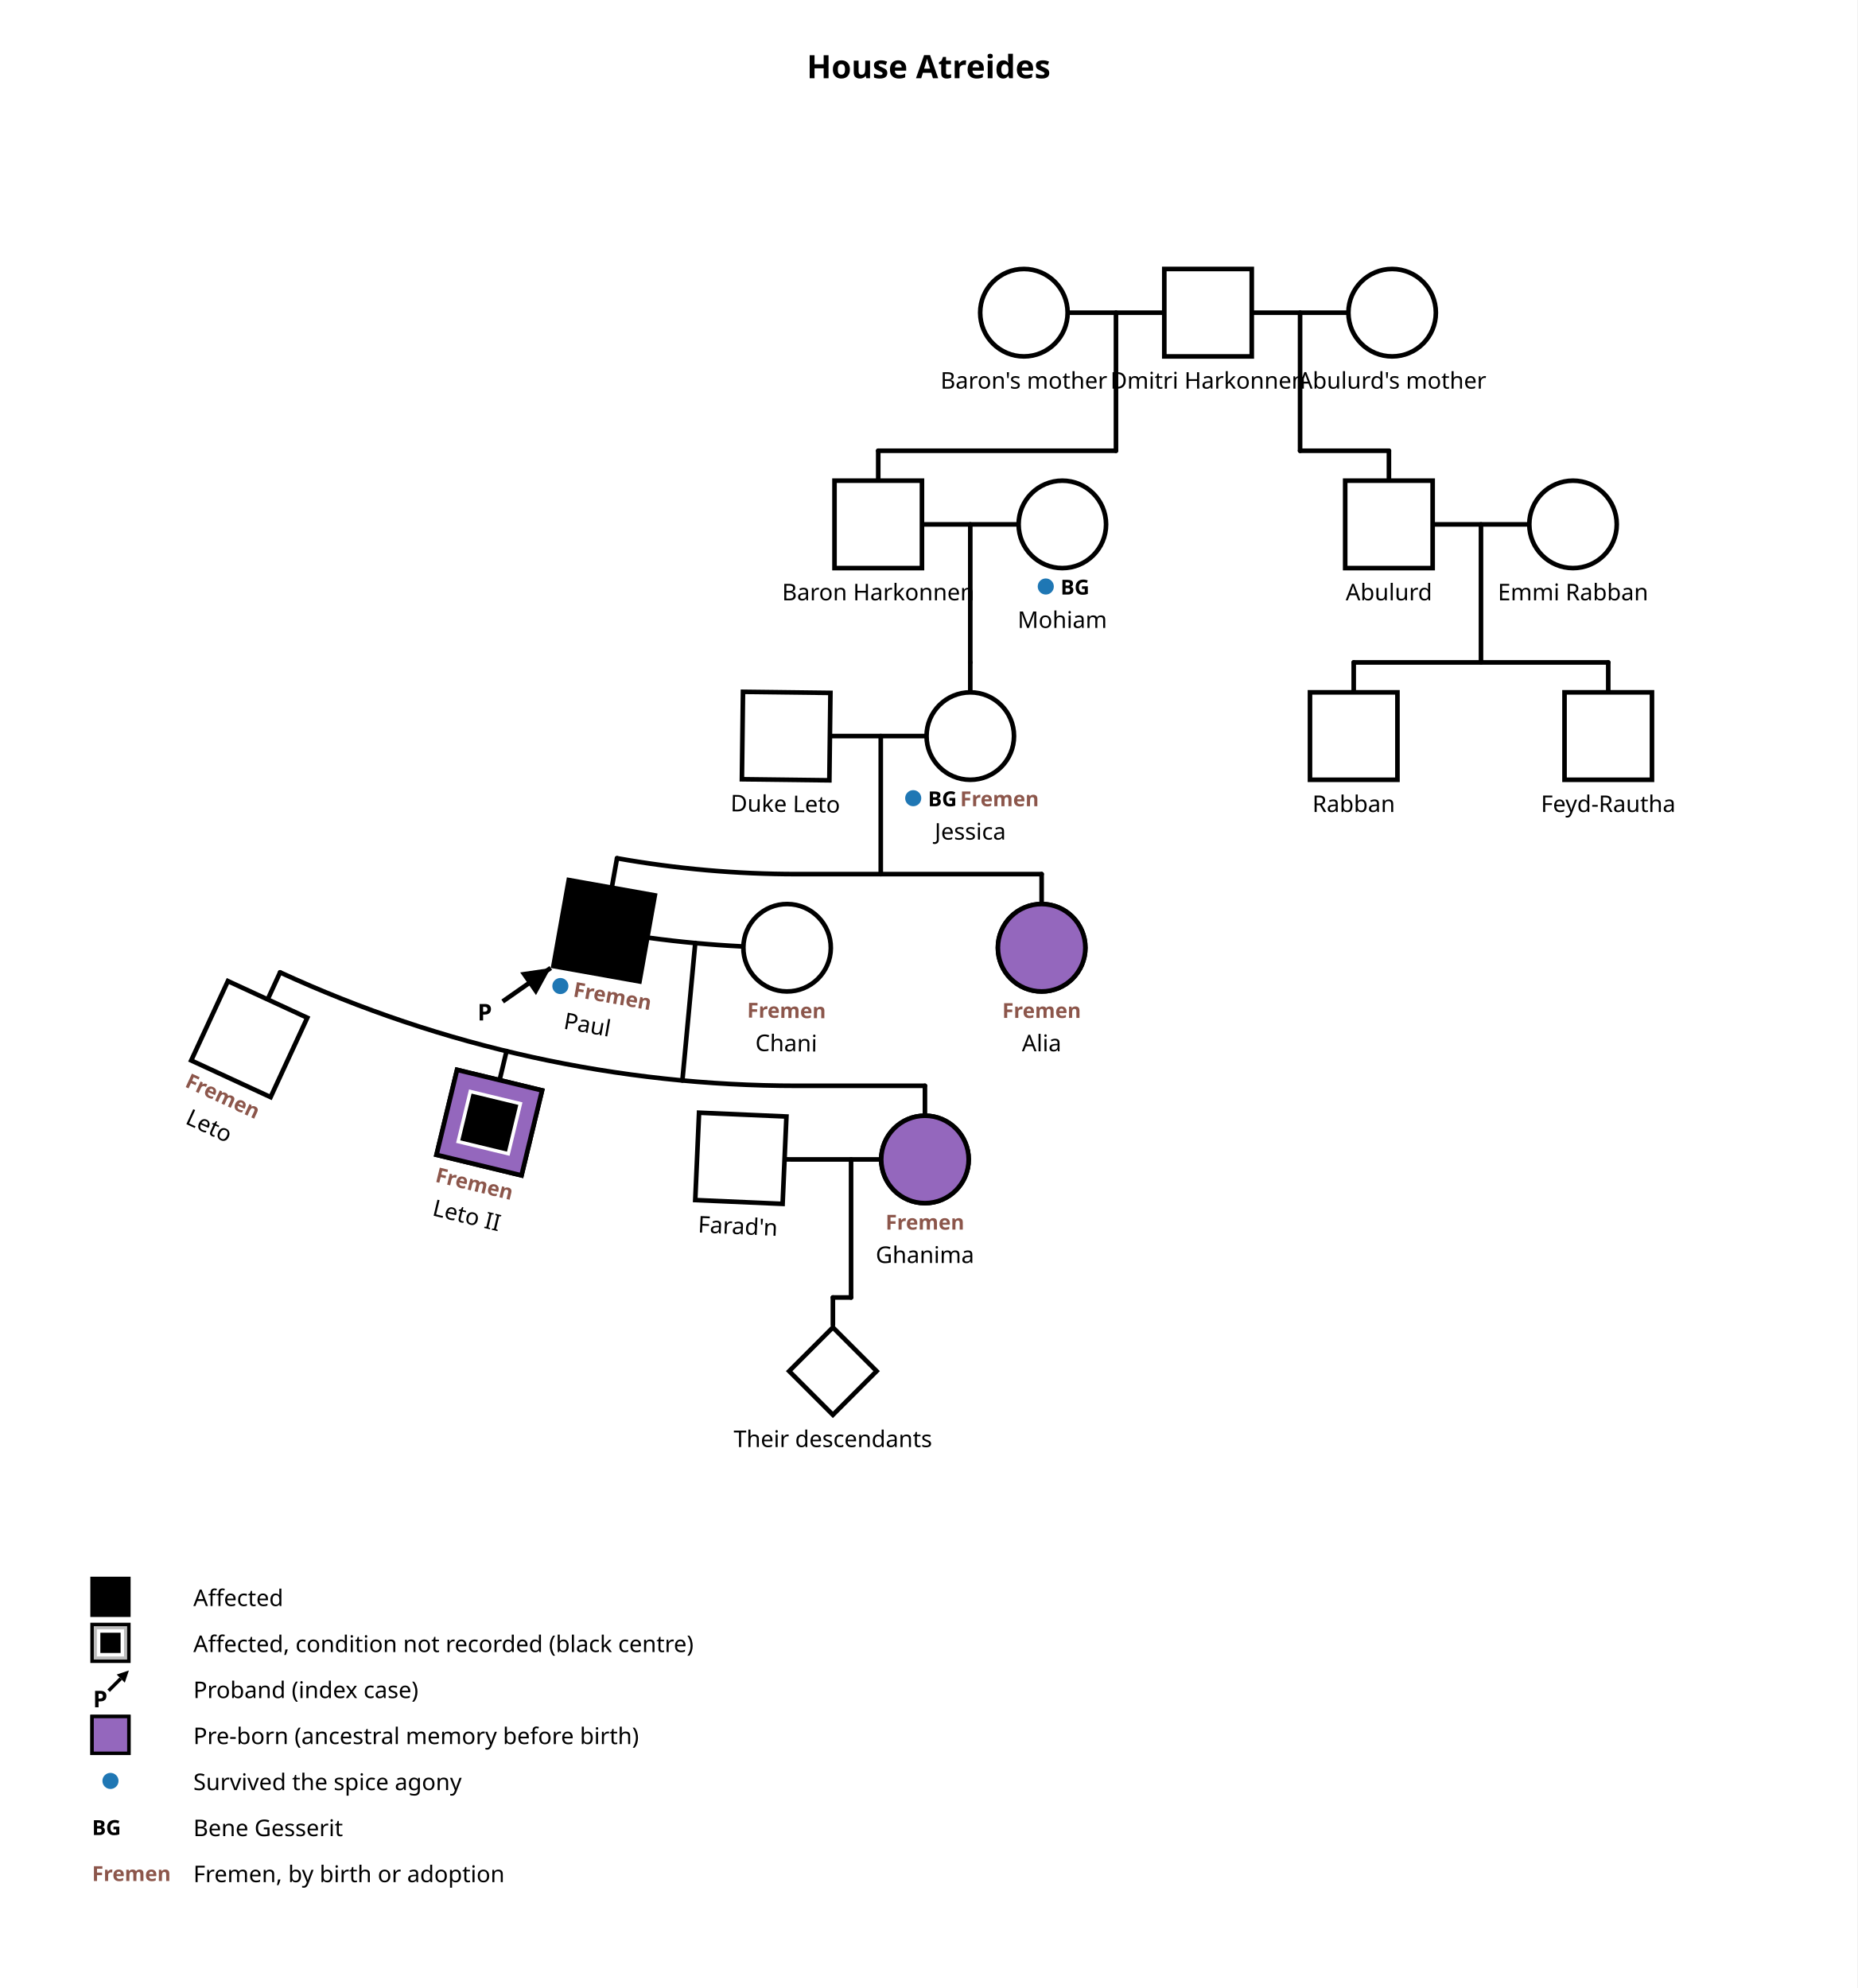
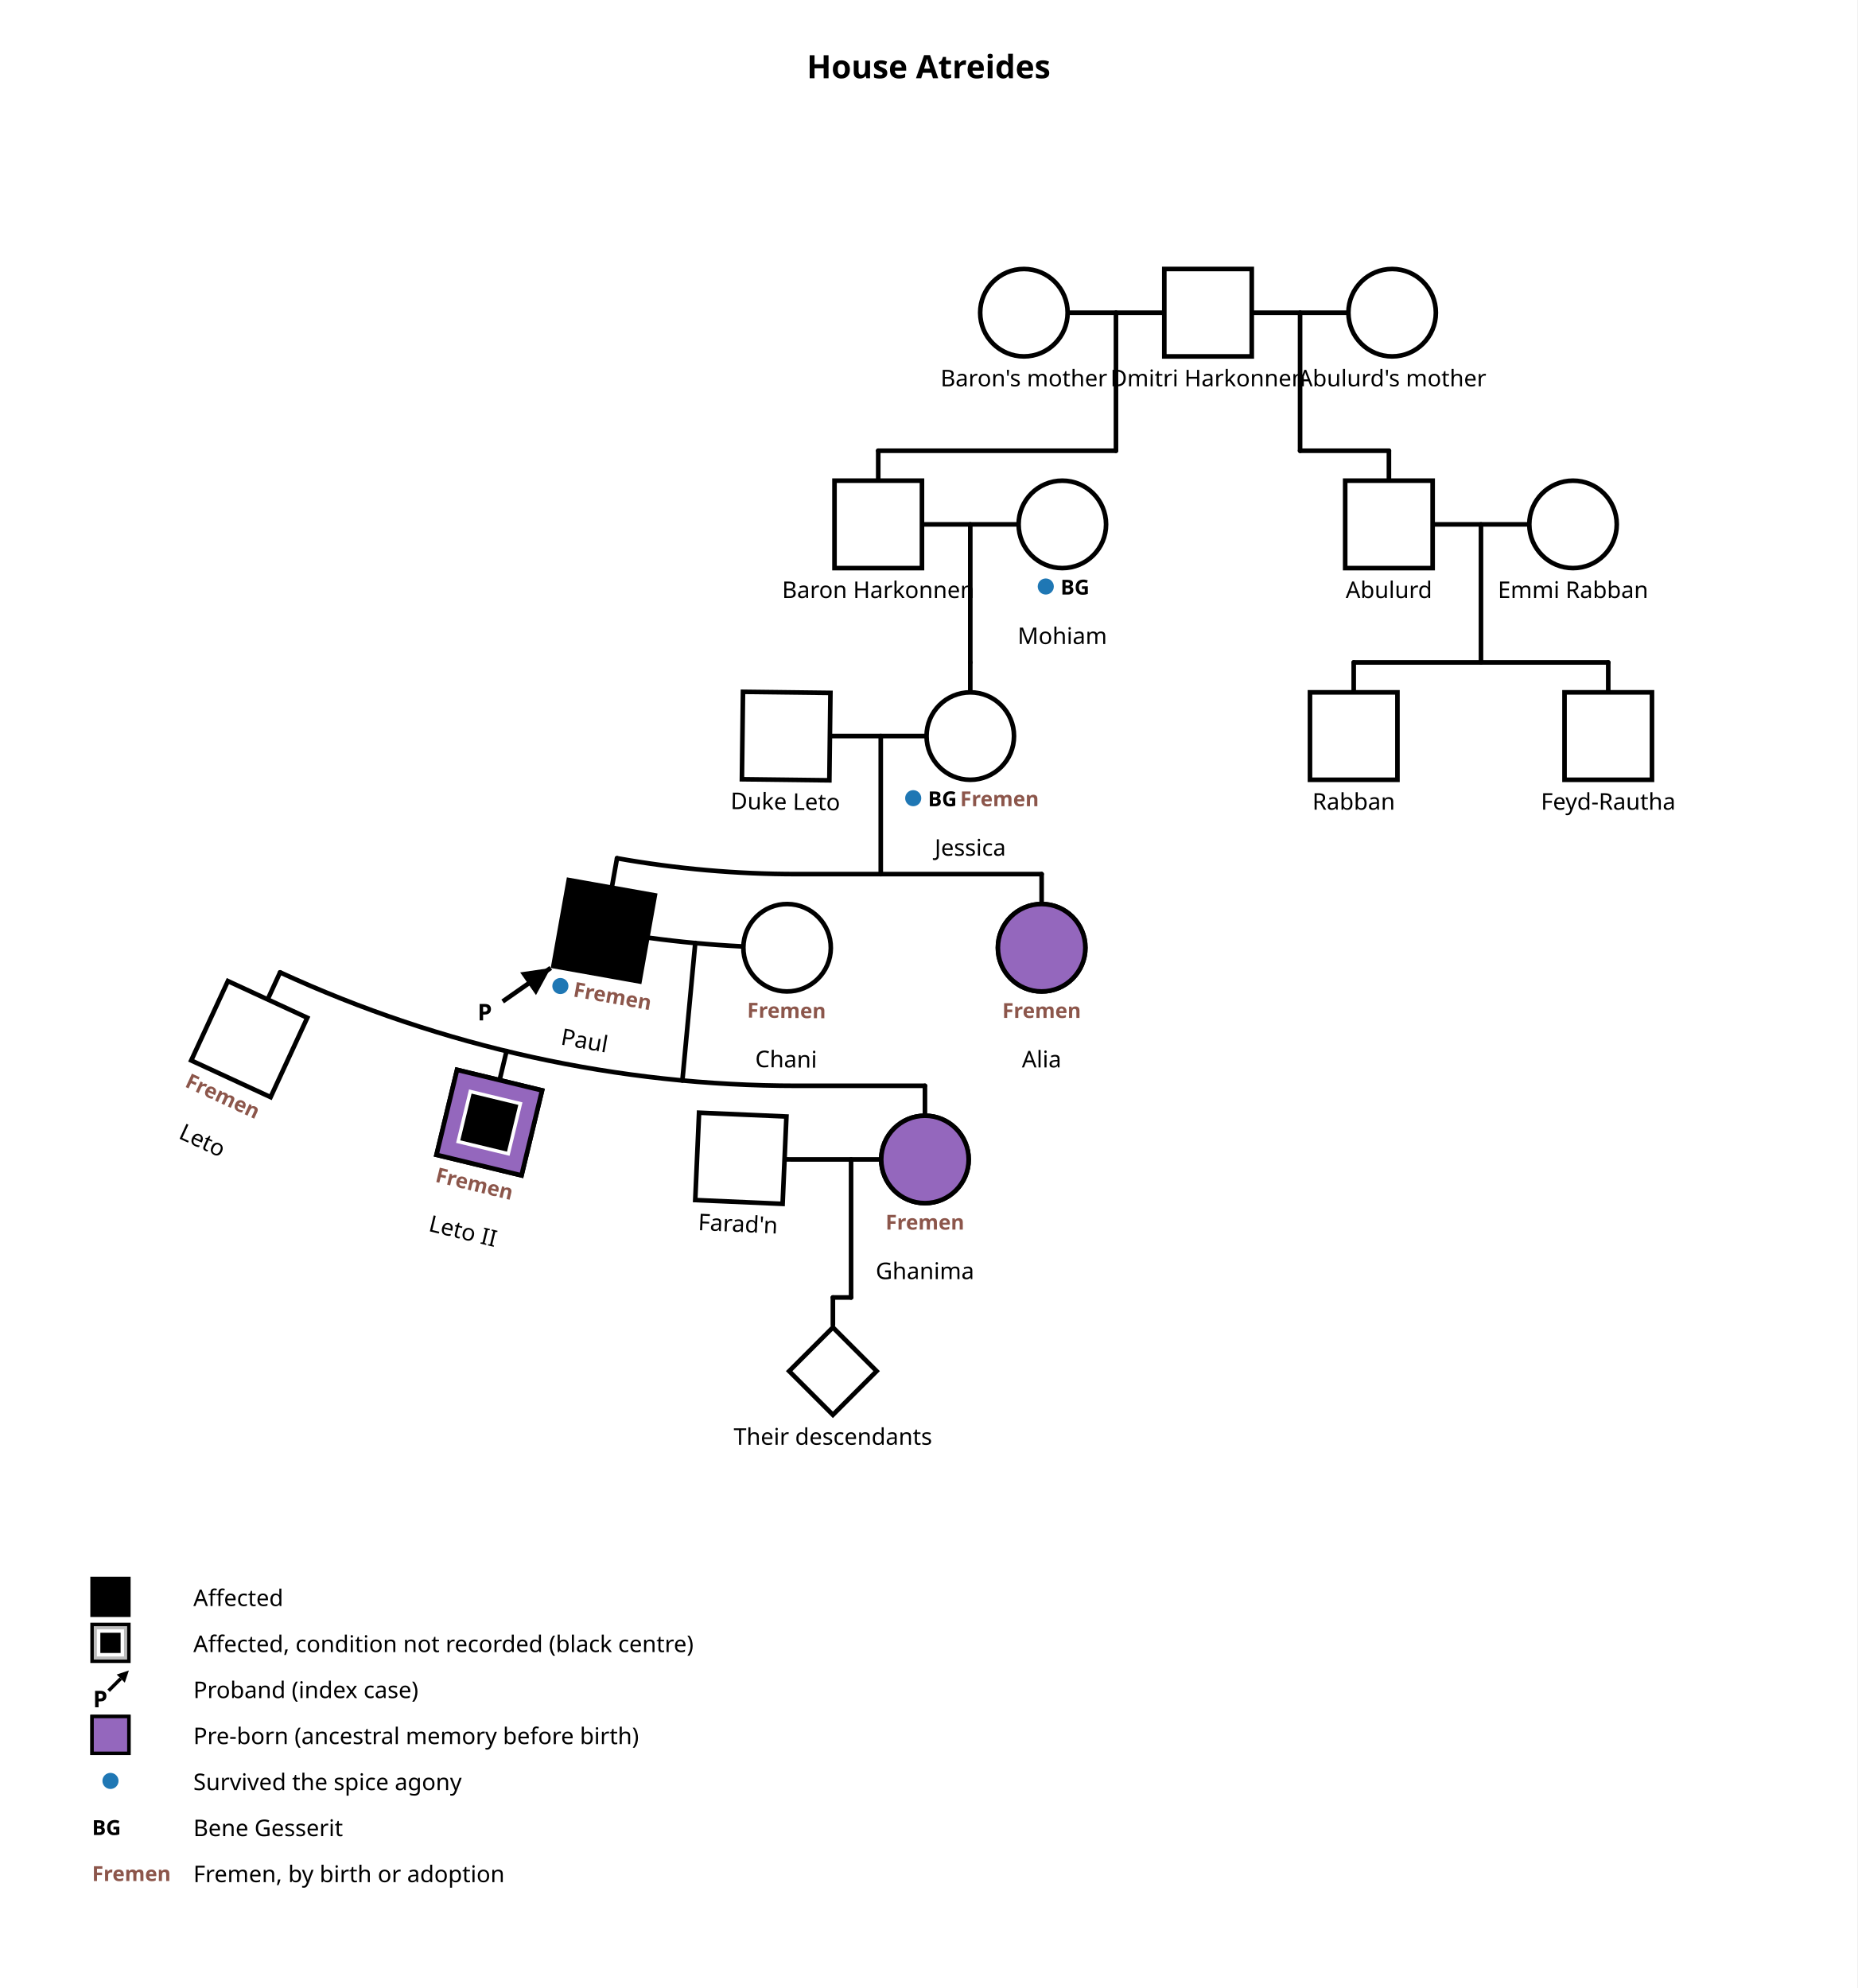
<svg xmlns="http://www.w3.org/2000/svg" width="807" height="864" viewBox="0 0 807 864">
  <defs>
    <marker id="proband-arrowhead" markerWidth="6" markerHeight="6" refX="6" refY="3" orient="auto">
      <path d="M 0 0 L 6 3 L 0 6 Z" fill="black" />
    </marker>
  </defs>
  <rect width="807" height="864" fill="white" />
-   <text class="chart-title" x="403.5" y="34" text-anchor="middle" font-family="sans-serif" font-size="14" font-weight="bold" fill="black">House Atreides</text>
+   <g class="chart-title">
+     <text x="403.5" y="34" text-anchor="middle" font-family="sans-serif" font-size="14" font-weight="bold" fill="black" style="user-select:none">House Atreides</text>
+   </g>
  <g transform="translate(524.9 -64.1)">
    <path d="M -80 200 L 0 200" fill="none" stroke="black" stroke-width="2" stroke-linecap="round" />
    <line x1="-40" y1="200" x2="-40" y2="260" fill="none" stroke="black" stroke-width="2" stroke-linecap="round" />
    <path d="M -143.3 260 L -40 260" fill="none" stroke="black" stroke-width="2" stroke-linecap="round" />
    <line x1="-143.3" y1="260" x2="-143.3" y2="272" fill="none" stroke="black" stroke-width="2" stroke-linecap="round" />
    <path d="M 0 200 L 80 200" fill="none" stroke="black" stroke-width="2" stroke-linecap="round" />
    <line x1="40" y1="200" x2="40" y2="260" fill="none" stroke="black" stroke-width="2" stroke-linecap="round" />
    <path d="M 40 260 L 78.6 260" fill="none" stroke="black" stroke-width="2" stroke-linecap="round" />
    <line x1="78.6" y1="260" x2="78.6" y2="272" fill="none" stroke="black" stroke-width="2" stroke-linecap="round" />
    <path d="M 78.6 292 L 158.6 292" fill="none" stroke="black" stroke-width="2" stroke-linecap="round" />
    <line x1="118.6" y1="292" x2="118.6" y2="352" fill="none" stroke="black" stroke-width="2" stroke-linecap="round" />
    <path d="M 63.3 352 L 173.9 352" fill="none" stroke="black" stroke-width="2" stroke-linecap="round" />
    <line x1="63.3" y1="352" x2="63.3" y2="364" fill="none" stroke="black" stroke-width="2" stroke-linecap="round" />
    <line x1="173.9" y1="352" x2="173.9" y2="364" fill="none" stroke="black" stroke-width="2" stroke-linecap="round" />
    <path d="M -143.3 292 L -63.3 292" fill="none" stroke="black" stroke-width="2" stroke-linecap="round" />
    <line x1="-103.3" y1="292" x2="-103.3" y2="352" fill="none" stroke="black" stroke-width="2" stroke-linecap="round" />
    <line x1="-103.3" y1="352" x2="-103.3" y2="364" fill="none" stroke="black" stroke-width="2" stroke-linecap="round" />
    <path d="M -183.3 384 A 384 384 0 0 0 -178.6 384 L -103.3 384" fill="none" stroke="black" stroke-width="2" stroke-linecap="round" />
    <line x1="-142.2" y1="384" x2="-142.2" y2="444" fill="none" stroke="black" stroke-width="2" stroke-linecap="round" />
    <path d="M -256.8 437.1 A 444 444 0 0 0 -178.6 444 L -72.3 444" fill="none" stroke="black" stroke-width="2" stroke-linecap="round" />
    <line x1="-256.8" y1="437.1" x2="-258.9" y2="448.9" fill="none" stroke="black" stroke-width="2" stroke-linecap="round" />
    <line x1="-72.3" y1="444" x2="-72.3" y2="456" fill="none" stroke="black" stroke-width="2" stroke-linecap="round" />
    <path d="M -262.4 468.6 A 476 476 0 0 0 -182.9 476" fill="none" stroke="black" stroke-width="2" stroke-linecap="round" />
    <line x1="-222.8" y1="473.9" x2="-228.4" y2="533.7" fill="none" stroke="black" stroke-width="2" stroke-linecap="round" />
    <path d="M -403.2 486.7 A 536 536 0 0 0 -178.6 536 L -123 536" fill="none" stroke="black" stroke-width="2" stroke-linecap="round" />
    <line x1="-403.2" y1="486.7" x2="-408.2" y2="497.6" fill="none" stroke="black" stroke-width="2" stroke-linecap="round" />
    <line x1="-304.8" y1="520.9" x2="-307.6" y2="532.6" fill="none" stroke="black" stroke-width="2" stroke-linecap="round" />
    <line x1="-123" y1="536" x2="-123" y2="548" fill="none" stroke="black" stroke-width="2" stroke-linecap="round" />
    <path d="M -203 567.5 A 568 568 0 0 0 -178.6 568 L -123 568" fill="none" stroke="black" stroke-width="2" stroke-linecap="round" />
    <line x1="-155.1" y1="568" x2="-155.1" y2="628" fill="none" stroke="black" stroke-width="2" stroke-linecap="round" />
    <path d="M -163 628 L -155.1 628" fill="none" stroke="black" stroke-width="2" stroke-linecap="round" />
    <line x1="-163" y1="628" x2="-163" y2="640" fill="none" stroke="black" stroke-width="2" stroke-linecap="round" />
    <g data-id="Baron_mother" transform="translate(-80 200) rotate(0)">
-       <text x="0" y="33" text-anchor="middle" font-family="sans-serif" font-size="10" fill="black">Baron's mother</text>
-       <circle cx="0" cy="0" r="19" stroke="black" stroke-width="2" fill="white" />
+       <g transform="translate(-20 -20)">
+         <g transform="translate(20 20)" style="user-select:none">
+           <g data-name-label="true" pointer-events="none">
+             <text x="0" y="32" text-anchor="middle" font-family="sans-serif" font-size="10" fill="black">Baron's mother</text>
+           </g>
+         </g>
+         <g>
+           <g>
+             <circle cx="20" cy="20" r="19" stroke="black" stroke-width="2" fill="white" />
+           </g>
+         </g>
+       </g>
    </g>
    <g data-id="Dmitri_Harkonnen" transform="translate(0 200) rotate(0)">
-       <text x="0" y="33" text-anchor="middle" font-family="sans-serif" font-size="10" fill="black">Dmitri Harkonnen</text>
-       <rect x="-19" y="-19" width="38" height="38" stroke="black" stroke-width="2" fill="white" />
+       <g transform="translate(-20 -20)">
+         <g transform="translate(20 20)" style="user-select:none">
+           <g data-name-label="true" pointer-events="none">
+             <text x="0" y="32" text-anchor="middle" font-family="sans-serif" font-size="10" fill="black">Dmitri Harkonnen</text>
+           </g>
+         </g>
+         <g>
+           <g>
+             <rect x="1" y="1" width="38" height="38" stroke="black" stroke-width="2" fill="white" />
+           </g>
+         </g>
+       </g>
    </g>
    <g data-id="Abulurd_mother" transform="translate(80 200) rotate(0)">
-       <text x="0" y="33" text-anchor="middle" font-family="sans-serif" font-size="10" fill="black">Abulurd's mother</text>
-       <circle cx="0" cy="0" r="19" stroke="black" stroke-width="2" fill="white" />
+       <g transform="translate(-20 -20)">
+         <g transform="translate(20 20)" style="user-select:none">
+           <g data-name-label="true" pointer-events="none">
+             <text x="0" y="32" text-anchor="middle" font-family="sans-serif" font-size="10" fill="black">Abulurd's mother</text>
+           </g>
+         </g>
+         <g>
+           <g>
+             <circle cx="20" cy="20" r="19" stroke="black" stroke-width="2" fill="white" />
+           </g>
+         </g>
+       </g>
    </g>
    <g data-id="Abulurd" transform="translate(78.6 292) rotate(0)">
-       <text x="0" y="33" text-anchor="middle" font-family="sans-serif" font-size="10" fill="black">Abulurd</text>
-       <rect x="-19" y="-19" width="38" height="38" stroke="black" stroke-width="2" fill="white" />
+       <g transform="translate(-20 -20)">
+         <g transform="translate(20 20)" style="user-select:none">
+           <g data-name-label="true" pointer-events="none">
+             <text x="0" y="32" text-anchor="middle" font-family="sans-serif" font-size="10" fill="black">Abulurd</text>
+           </g>
+         </g>
+         <g>
+           <g>
+             <rect x="1" y="1" width="38" height="38" stroke="black" stroke-width="2" fill="white" />
+           </g>
+         </g>
+       </g>
    </g>
    <g data-id="Emmi_Rabban" transform="translate(158.6 292) rotate(0)">
-       <text x="0" y="33" text-anchor="middle" font-family="sans-serif" font-size="10" fill="black">Emmi Rabban</text>
-       <circle cx="0" cy="0" r="19" stroke="black" stroke-width="2" fill="white" />
+       <g transform="translate(-20 -20)">
+         <g transform="translate(20 20)" style="user-select:none">
+           <g data-name-label="true" pointer-events="none">
+             <text x="0" y="32" text-anchor="middle" font-family="sans-serif" font-size="10" fill="black">Emmi Rabban</text>
+           </g>
+         </g>
+         <g>
+           <g>
+             <circle cx="20" cy="20" r="19" stroke="black" stroke-width="2" fill="white" />
+           </g>
+         </g>
+       </g>
    </g>
    <g data-id="Feyd_Rautha" transform="translate(173.9 384) rotate(0)">
-       <text x="0" y="33" text-anchor="middle" font-family="sans-serif" font-size="10" fill="black">Feyd-Rautha</text>
-       <rect x="-19" y="-19" width="38" height="38" stroke="black" stroke-width="2" fill="white" />
+       <g transform="translate(-20 -20)">
+         <g transform="translate(20 20)" style="user-select:none">
+           <g data-name-label="true" pointer-events="none">
+             <text x="0" y="32" text-anchor="middle" font-family="sans-serif" font-size="10" fill="black">Feyd-Rautha</text>
+           </g>
+         </g>
+         <g>
+           <g>
+             <rect x="1" y="1" width="38" height="38" stroke="black" stroke-width="2" fill="white" />
+           </g>
+         </g>
+       </g>
    </g>
    <g data-id="Rabban" transform="translate(63.3 384) rotate(0)">
-       <text x="0" y="33" text-anchor="middle" font-family="sans-serif" font-size="10" fill="black">Rabban</text>
-       <rect x="-19" y="-19" width="38" height="38" stroke="black" stroke-width="2" fill="white" />
+       <g transform="translate(-20 -20)">
+         <g transform="translate(20 20)" style="user-select:none">
+           <g data-name-label="true" pointer-events="none">
+             <text x="0" y="32" text-anchor="middle" font-family="sans-serif" font-size="10" fill="black">Rabban</text>
+           </g>
+         </g>
+         <g>
+           <g>
+             <rect x="1" y="1" width="38" height="38" stroke="black" stroke-width="2" fill="white" />
+           </g>
+         </g>
+       </g>
    </g>
    <g data-id="Baron_Harkonnen" transform="translate(-143.3 292) rotate(0)">
-       <text x="0" y="33" text-anchor="middle" font-family="sans-serif" font-size="10" fill="black">Baron Harkonnen</text>
-       <rect x="-19" y="-19" width="38" height="38" stroke="black" stroke-width="2" fill="white" />
+       <g transform="translate(-20 -20)">
+         <g transform="translate(20 20)" style="user-select:none">
+           <g data-name-label="true" pointer-events="none">
+             <text x="0" y="32" text-anchor="middle" font-family="sans-serif" font-size="10" fill="black">Baron Harkonnen</text>
+           </g>
+         </g>
+         <g>
+           <g>
+             <rect x="1" y="1" width="38" height="38" stroke="black" stroke-width="2" fill="white" />
+           </g>
+         </g>
+       </g>
    </g>
    <g data-id="Mohiam" transform="translate(-63.3 292) rotate(0)">
-       <text x="0" y="45" text-anchor="middle" font-family="sans-serif" font-size="10" fill="black">Mohiam</text>
-       <circle cx="0" cy="0" r="19" stroke="black" stroke-width="2" fill="white" />
-       <circle cx="-7.2" cy="27" r="3.5" fill="#1f77b4" />
-       <text x="5.5" y="30.5" text-anchor="middle" font-family="sans-serif" font-size="9" font-weight="bold" fill="#000000">BG</text>
+       <g transform="translate(-20 -20)">
+         <g transform="translate(20 20)" style="user-select:none">
+           <g data-name-label="true" pointer-events="none">
+             <text x="0" y="52" text-anchor="middle" font-family="sans-serif" font-size="10" fill="black">Mohiam</text>
+           </g>
+         </g>
+         <g>
+           <g>
+             <circle cx="20" cy="20" r="19" stroke="black" stroke-width="2" fill="white" />
+           </g>
+         </g>
+         <g>
+           <circle cx="12.8" cy="47" r="3.5" fill="#1f77b4" />
+           <text x="25.5" y="50.5" text-anchor="middle" font-family="sans-serif" font-size="9" font-weight="bold" fill="#000000">BG</text>
+         </g>
+       </g>
    </g>
    <g data-id="Leto_I" transform="translate(-183.3 384) rotate(0.7)">
-       <text x="0" y="33" text-anchor="middle" font-family="sans-serif" font-size="10" fill="black">Duke Leto</text>
-       <rect x="-19" y="-19" width="38" height="38" stroke="black" stroke-width="2" fill="white" />
+       <g transform="translate(-20 -20)">
+         <g transform="translate(20 20)" style="user-select:none">
+           <g data-name-label="true" pointer-events="none">
+             <text x="0" y="32" text-anchor="middle" font-family="sans-serif" font-size="10" fill="black">Duke Leto</text>
+           </g>
+         </g>
+         <g>
+           <g>
+             <rect x="1" y="1" width="38" height="38" stroke="black" stroke-width="2" fill="white" />
+           </g>
+         </g>
+       </g>
    </g>
    <g data-id="Jessica" transform="translate(-103.3 384) rotate(0)">
-       <text x="0" y="45" text-anchor="middle" font-family="sans-serif" font-size="10" fill="black">Jessica</text>
-       <circle cx="0" cy="0" r="19" stroke="black" stroke-width="2" fill="white" />
-       <circle cx="-24.8" cy="27" r="3.5" fill="#1f77b4" />
-       <text x="-12.1" y="30.5" text-anchor="middle" font-family="sans-serif" font-size="9" font-weight="bold" fill="#000000">BG</text>
-       <text x="12.7" y="30.5" text-anchor="middle" font-family="sans-serif" font-size="9" font-weight="bold" fill="#8c564b">Fremen</text>
+       <g transform="translate(-20 -20)">
+         <g transform="translate(20 20)" style="user-select:none">
+           <g data-name-label="true" pointer-events="none">
+             <text x="0" y="52" text-anchor="middle" font-family="sans-serif" font-size="10" fill="black">Jessica</text>
+           </g>
+         </g>
+         <g>
+           <g>
+             <circle cx="20" cy="20" r="19" stroke="black" stroke-width="2" fill="white" />
+           </g>
+         </g>
+         <g>
+           <circle cx="-4.8" cy="47" r="3.5" fill="#1f77b4" />
+           <text x="7.9" y="50.5" text-anchor="middle" font-family="sans-serif" font-size="9" font-weight="bold" fill="#000000">BG</text>
+           <text x="32.7" y="50.5" text-anchor="middle" font-family="sans-serif" font-size="9" font-weight="bold" fill="#8c564b">Fremen</text>
+         </g>
+       </g>
    </g>
    <g data-id="Alia" transform="translate(-72.3 476) rotate(0)">
-       <text x="0" y="45" text-anchor="middle" font-family="sans-serif" font-size="10" fill="black">Alia</text>
-       <clipPath id="symbol-clip-11">
-         <circle cx="0" cy="0" r="19" />
-       </clipPath>
-       <circle cx="0" cy="0" r="19" stroke="black" stroke-width="2" fill="white" />
-       <path d="M -40 0 A 40 40 0 1 1 40 0 A 40 40 0 1 1 -40 0 Z" fill="#9467bd" clip-path="url(#symbol-clip-11)" />
-       <circle cx="0" cy="0" r="19" stroke="black" stroke-width="2" fill="none" />
-       <text x="0" y="30.5" text-anchor="middle" font-family="sans-serif" font-size="9" font-weight="bold" fill="#8c564b">Fremen</text>
+       <g transform="translate(-20 -20)">
+         <g transform="translate(20 20)" style="user-select:none">
+           <g data-name-label="true" pointer-events="none">
+             <text x="0" y="52" text-anchor="middle" font-family="sans-serif" font-size="10" fill="black">Alia</text>
+           </g>
+         </g>
+         <g>
+           <g>
+             <clipPath id="symbol-clip-11">
+               <circle cx="20" cy="20" r="19" />
+             </clipPath>
+             <circle cx="20" cy="20" r="19" stroke="black" stroke-width="2" fill="white" />
+             <g clip-path="url(#symbol-clip-11)">
+               <g>
+                 <g data-tag-fill="solid">
+                   <path d="M -20 20 A 40 40 0 1 1 60 20 A 40 40 0 1 1 -20 20 Z" fill="#9467bd" />
+                 </g>
+               </g>
+             </g>
+             <circle cx="20" cy="20" r="19" stroke="black" stroke-width="2" fill="none" />
+           </g>
+         </g>
+         <g>
+           <text x="20" y="50.5" text-anchor="middle" font-family="sans-serif" font-size="9" font-weight="bold" fill="#8c564b">Fremen</text>
+         </g>
+       </g>
    </g>
    <g data-id="Paul" transform="translate(-262.4 468.6) rotate(10.1)">
-       <text x="0" y="45" text-anchor="middle" font-family="sans-serif" font-size="10" fill="black">Paul</text>
-       <rect x="-19" y="-19" width="38" height="38" stroke="black" stroke-width="2" fill="black" />
-       <circle cx="-14.5" cy="27" r="3.5" fill="#1f77b4" />
-       <text x="8.6" y="30.5" text-anchor="middle" font-family="sans-serif" font-size="9" font-weight="bold" fill="#8c564b">Fremen</text>
-       <line x1="-38" y1="38" x2="-20" y2="20" stroke="black" stroke-width="2" marker-end="url(#proband-arrowhead)" />
-       <rect x="-50" y="38" width="8.5" height="10" fill="white" transform="rotate(-10.14 -42 42)" />
-       <text class="proband-letter" x="-42" y="47" transform="rotate(-10.14 -42 42)" text-anchor="end" font-family="sans-serif" font-size="10" font-weight="bold" fill="black">P</text>
+       <g transform="translate(-20 -20)">
+         <g transform="translate(20 20)" style="user-select:none">
+           <g data-name-label="true" pointer-events="none">
+             <text x="0" y="52" text-anchor="middle" font-family="sans-serif" font-size="10" fill="black">Paul</text>
+           </g>
+         </g>
+         <g>
+           <g>
+             <rect x="1" y="1" width="38" height="38" stroke="black" stroke-width="2" fill="black" />
+           </g>
+         </g>
+         <g data-arrow="proband">
+           <line x1="-18" y1="58" x2="0" y2="40" stroke="black" stroke-width="2" marker-end="url(#proband-arrowhead)" />
+           <rect x="-30" y="58" width="8.5" height="10" fill="white" transform="rotate(-10.1 -22 62)" />
+           <text data-proband-letter="true" x="-22" y="67" transform="rotate(-10.1 -22 62)" text-anchor="end" font-family="sans-serif" font-size="10" font-weight="bold" fill="black" style="user-select:none">P</text>
+         </g>
+         <g>
+           <circle cx="5.5" cy="47" r="3.5" fill="#1f77b4" />
+           <text x="28.6" y="50.5" text-anchor="middle" font-family="sans-serif" font-size="9" font-weight="bold" fill="#8c564b">Fremen</text>
+         </g>
+       </g>
    </g>
    <g data-id="Chani" transform="translate(-182.9 476) rotate(0.5)">
-       <text x="0" y="45" text-anchor="middle" font-family="sans-serif" font-size="10" fill="black">Chani</text>
-       <circle cx="0" cy="0" r="19" stroke="black" stroke-width="2" fill="white" />
-       <text x="0" y="30.5" text-anchor="middle" font-family="sans-serif" font-size="9" font-weight="bold" fill="#8c564b">Fremen</text>
+       <g transform="translate(-20 -20)">
+         <g transform="translate(20 20)" style="user-select:none">
+           <g data-name-label="true" pointer-events="none">
+             <text x="0" y="52" text-anchor="middle" font-family="sans-serif" font-size="10" fill="black">Chani</text>
+           </g>
+         </g>
+         <g>
+           <g>
+             <circle cx="20" cy="20" r="19" stroke="black" stroke-width="2" fill="white" />
+           </g>
+         </g>
+         <g>
+           <text x="20" y="50.5" text-anchor="middle" font-family="sans-serif" font-size="9" font-weight="bold" fill="#8c564b">Fremen</text>
+         </g>
+       </g>
    </g>
    <g data-id="Farad_n" transform="translate(-203 567.5) rotate(2.5)">
-       <text x="0" y="33" text-anchor="middle" font-family="sans-serif" font-size="10" fill="black">Farad'n</text>
-       <rect x="-19" y="-19" width="38" height="38" stroke="black" stroke-width="2" fill="white" />
+       <g transform="translate(-20 -20)">
+         <g transform="translate(20 20)" style="user-select:none">
+           <g data-name-label="true" pointer-events="none">
+             <text x="0" y="32" text-anchor="middle" font-family="sans-serif" font-size="10" fill="black">Farad'n</text>
+           </g>
+         </g>
+         <g>
+           <g>
+             <rect x="1" y="1" width="38" height="38" stroke="black" stroke-width="2" fill="white" />
+           </g>
+         </g>
+       </g>
    </g>
    <g data-id="Ghanima" transform="translate(-123 568) rotate(0)">
-       <text x="0" y="45" text-anchor="middle" font-family="sans-serif" font-size="10" fill="black">Ghanima</text>
-       <clipPath id="symbol-clip-15">
-         <circle cx="0" cy="0" r="19" />
-       </clipPath>
-       <circle cx="0" cy="0" r="19" stroke="black" stroke-width="2" fill="white" />
-       <path d="M -40 0 A 40 40 0 1 1 40 0 A 40 40 0 1 1 -40 0 Z" fill="#9467bd" clip-path="url(#symbol-clip-15)" />
-       <circle cx="0" cy="0" r="19" stroke="black" stroke-width="2" fill="none" />
-       <text x="0" y="30.5" text-anchor="middle" font-family="sans-serif" font-size="9" font-weight="bold" fill="#8c564b">Fremen</text>
+       <g transform="translate(-20 -20)">
+         <g transform="translate(20 20)" style="user-select:none">
+           <g data-name-label="true" pointer-events="none">
+             <text x="0" y="52" text-anchor="middle" font-family="sans-serif" font-size="10" fill="black">Ghanima</text>
+           </g>
+         </g>
+         <g>
+           <g>
+             <clipPath id="symbol-clip-15">
+               <circle cx="20" cy="20" r="19" />
+             </clipPath>
+             <circle cx="20" cy="20" r="19" stroke="black" stroke-width="2" fill="white" />
+             <g clip-path="url(#symbol-clip-15)">
+               <g>
+                 <g data-tag-fill="solid">
+                   <path d="M -20 20 A 40 40 0 1 1 60 20 A 40 40 0 1 1 -20 20 Z" fill="#9467bd" />
+                 </g>
+               </g>
+             </g>
+             <circle cx="20" cy="20" r="19" stroke="black" stroke-width="2" fill="none" />
+           </g>
+         </g>
+         <g>
+           <text x="20" y="50.5" text-anchor="middle" font-family="sans-serif" font-size="9" font-weight="bold" fill="#8c564b">Fremen</text>
+         </g>
+       </g>
    </g>
    <g data-id="Atreides_line" transform="translate(-163 660) rotate(0)">
-       <text x="0" y="33" text-anchor="middle" font-family="sans-serif" font-size="10" fill="black">Their descendants</text>
-       <polygon points="0,-19 19,0 0,19 -19,0" stroke="black" stroke-width="2" fill="white" />
+       <g transform="translate(-20 -20)">
+         <g transform="translate(20 20)" style="user-select:none">
+           <g data-name-label="true" pointer-events="none">
+             <text x="0" y="32" text-anchor="middle" font-family="sans-serif" font-size="10" fill="black">Their descendants</text>
+           </g>
+         </g>
+         <g>
+           <g>
+             <polygon points="20,1 39,20 20,39 1,20" stroke="black" stroke-width="2" fill="white" />
+           </g>
+         </g>
+       </g>
    </g>
    <g data-id="Leto_II" transform="translate(-312.3 552) rotate(13.6)">
-       <text x="0" y="45" text-anchor="middle" font-family="sans-serif" font-size="10" fill="black">Leto II</text>
-       <clipPath id="symbol-clip-17">
-         <rect x="-19" y="-19" width="38" height="38" />
-       </clipPath>
-       <rect x="-19" y="-19" width="38" height="38" stroke="black" stroke-width="2" fill="black" />
-       <path d="M -40 0 A 40 40 0 1 1 40 0 A 40 40 0 1 1 -40 0 Z" fill="#9467bd" clip-path="url(#symbol-clip-17)" />
-       <g transform="scale(0.55)">
-         <rect x="-19" y="-19" width="38" height="38" fill="black" stroke="white" stroke-width="5.455" />
-       </g>
-       <g transform="scale(0.55)">
-         <rect x="-19" y="-19" width="38" height="38" fill="black" stroke="none" />
-       </g>
-       <rect x="-19" y="-19" width="38" height="38" stroke="black" stroke-width="2" fill="none" />
-       <text x="0" y="30.5" text-anchor="middle" font-family="sans-serif" font-size="9" font-weight="bold" fill="#8c564b">Fremen</text>
+       <g transform="translate(-20 -20)">
+         <g transform="translate(20 20)" style="user-select:none">
+           <g data-name-label="true" pointer-events="none">
+             <text x="0" y="52" text-anchor="middle" font-family="sans-serif" font-size="10" fill="black">Leto II</text>
+           </g>
+         </g>
+         <g>
+           <g>
+             <clipPath id="symbol-clip-17">
+               <rect x="1" y="1" width="38" height="38" />
+             </clipPath>
+             <rect x="1" y="1" width="38" height="38" stroke="black" stroke-width="2" fill="black" />
+             <g clip-path="url(#symbol-clip-17)">
+               <g>
+                 <g data-tag-fill="solid">
+                   <path d="M -20 20 A 40 40 0 1 1 60 20 A 40 40 0 1 1 -20 20 Z" fill="#9467bd" />
+                 </g>
+               </g>
+             </g>
+             <g transform="translate(20 20) scale(0.55) translate(-20 -20)">
+               <rect x="1" y="1" width="38" height="38" fill="black" stroke="white" stroke-width="5.45" />
+               <rect x="1" y="1" width="38" height="38" fill="black" stroke="none" />
+             </g>
+             <rect x="1" y="1" width="38" height="38" stroke="black" stroke-width="2" fill="none" />
+           </g>
+         </g>
+         <g>
+           <text x="20" y="50.5" text-anchor="middle" font-family="sans-serif" font-size="9" font-weight="bold" fill="#8c564b">Fremen</text>
+         </g>
+       </g>
    </g>
    <g data-id="Leto_first" transform="translate(-416.6 515.7) rotate(24.8)">
-       <text x="0" y="45" text-anchor="middle" font-family="sans-serif" font-size="10" fill="black">Leto</text>
-       <rect x="-19" y="-19" width="38" height="38" stroke="black" stroke-width="2" fill="white" />
-       <text x="0" y="30.5" text-anchor="middle" font-family="sans-serif" font-size="9" font-weight="bold" fill="#8c564b">Fremen</text>
+       <g transform="translate(-20 -20)">
+         <g transform="translate(20 20)" style="user-select:none">
+           <g data-name-label="true" pointer-events="none">
+             <text x="0" y="52" text-anchor="middle" font-family="sans-serif" font-size="10" fill="black">Leto</text>
+           </g>
+         </g>
+         <g>
+           <g>
+             <rect x="1" y="1" width="38" height="38" stroke="black" stroke-width="2" fill="white" />
+           </g>
+         </g>
+         <g>
+           <text x="20" y="50.5" text-anchor="middle" font-family="sans-serif" font-size="9" font-weight="bold" fill="#8c564b">Fremen</text>
+         </g>
+       </g>
    </g>
    <g class="consanguinity-labels">
</g>
  </g>
  <g class="pedigree-key" transform="translate(0 684)">
    <rect x="40" y="2" width="16" height="16" fill="black" stroke="black" stroke-width="1.5" />
    <text x="84" y="14" font-family="sans-serif" font-size="10" fill="black">Affected</text>
    <rect x="40" y="22" width="16" height="16" fill="#bdbdbd" stroke="black" stroke-width="1.5" />
    <g transform="translate(48 30) scale(0.55) translate(-48 -30)">
      <rect x="40" y="22" width="16" height="16" fill="black" stroke="white" stroke-width="5.455" />
      <rect x="40" y="22" width="16" height="16" fill="black" stroke="none" />
    </g>
    <text x="84" y="34" font-family="sans-serif" font-size="10" fill="black">Affected, condition not recorded (black centre)</text>
    <line x1="47.2" y1="50.8" x2="52.46" y2="45.54" stroke="black" stroke-width="1.5" />
    <polygon points="56,42 54.23,47.3 50.7,43.77" fill="black" />
    <text x="46.7" y="58" text-anchor="end" font-family="sans-serif" font-size="10" font-weight="bold" fill="black">P</text>
    <text x="84" y="54" font-family="sans-serif" font-size="10" fill="black">Proband (index case)</text>
    <clipPath id="legend-clip-preborn">
      <rect x="40" y="62" width="16" height="16" />
    </clipPath>
    <rect x="40" y="62" width="16" height="16" fill="white" stroke="black" stroke-width="1.5" />
    <path d="M 32 70 A 16 16 0 1 1 64 70 A 16 16 0 1 1 32 70 Z" fill="#9467bd" clip-path="url(#legend-clip-preborn)" />
    <rect x="40" y="62" width="16" height="16" fill="none" stroke="black" stroke-width="1.5" />
    <text x="84" y="74" font-family="sans-serif" font-size="10" fill="black">Pre-born (ancestral memory before birth)</text>
    <circle cx="48" cy="90" r="3.5" fill="#1f77b4" />
    <text x="84" y="94" font-family="sans-serif" font-size="10" fill="black">Survived the spice agony</text>
    <text x="40" y="113.5" font-family="sans-serif" font-size="9" font-weight="bold" fill="#000000">BG</text>
    <text x="84" y="114" font-family="sans-serif" font-size="10" fill="black">Bene Gesserit</text>
    <text x="40" y="133.5" font-family="sans-serif" font-size="9" font-weight="bold" fill="#8c564b">Fremen</text>
    <text x="84" y="134" font-family="sans-serif" font-size="10" fill="black">Fremen, by birth or adoption</text>
  </g>
</svg>
